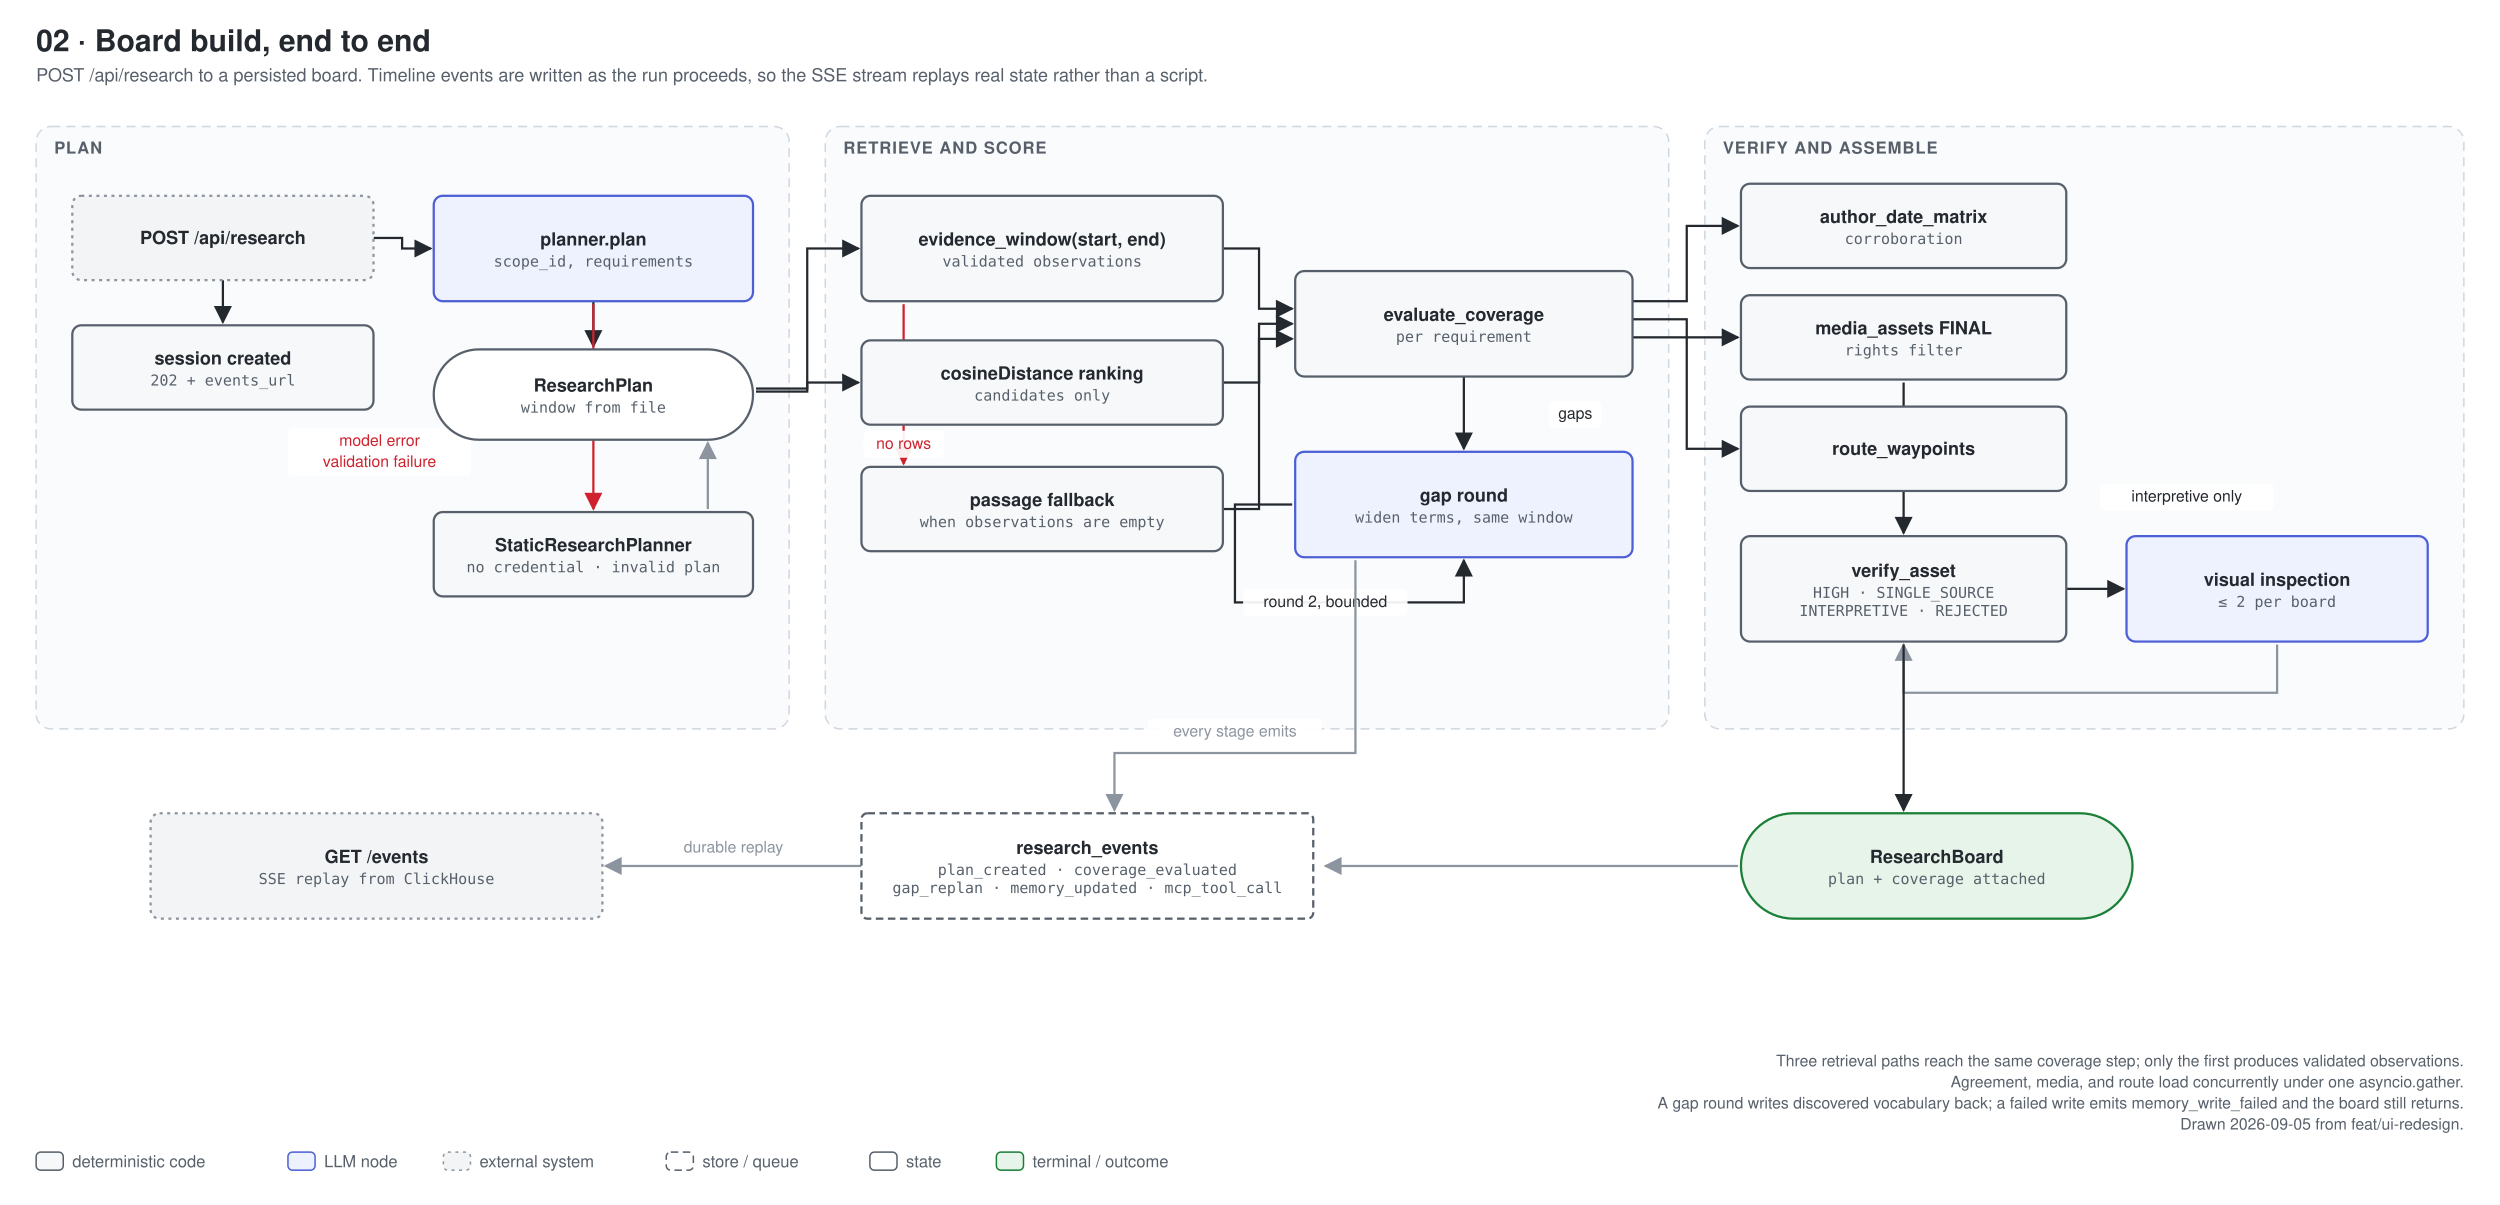
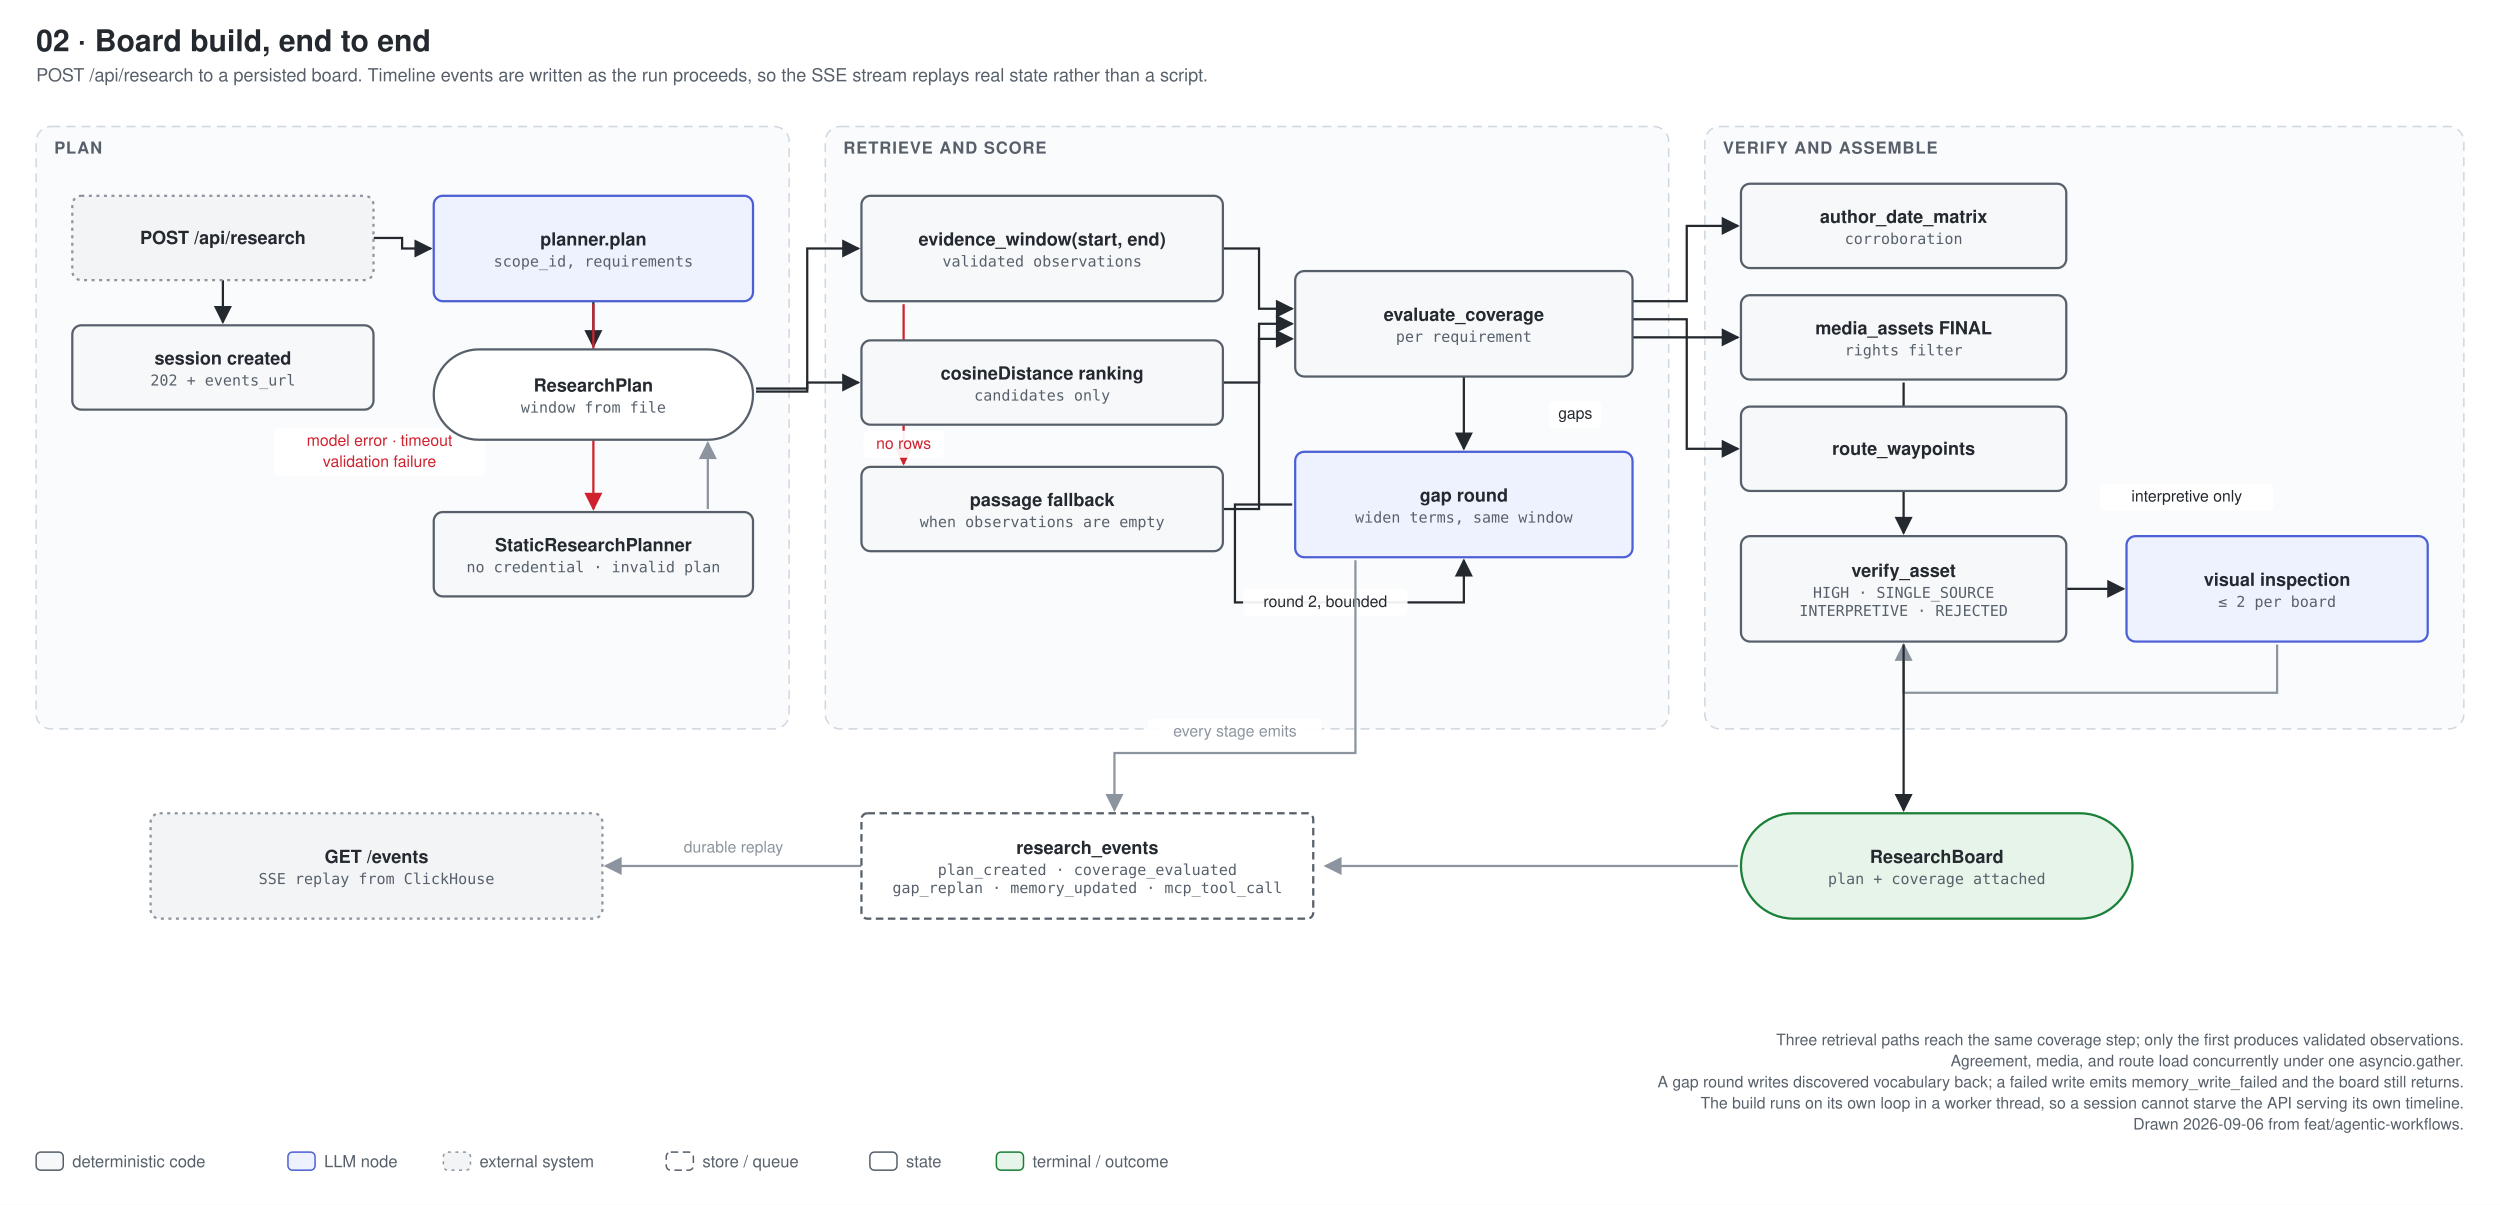
<svg xmlns="http://www.w3.org/2000/svg" viewBox="0 0 1660 800" width="1660" height="800" font-family="-apple-system, BlinkMacSystemFont, 'Segoe UI', Helvetica, Arial, sans-serif" font-size="12" role="img" aria-label="02 · Board build, end to end">
  <defs>
    <marker id="arrow" viewBox="0 0 10 10" refX="9" refY="5" markerWidth="8" markerHeight="8" orient="auto-start-reverse">
      <path d="M0,0 L10,5 L0,10 z" fill="#24292f" />
    </marker>
    <marker id="arrow-muted" viewBox="0 0 10 10" refX="9" refY="5" markerWidth="8" markerHeight="8" orient="auto-start-reverse">
      <path d="M0,0 L10,5 L0,10 z" fill="#8c959f" />
    </marker>
    <marker id="arrow-red" viewBox="0 0 10 10" refX="9" refY="5" markerWidth="8" markerHeight="8" orient="auto-start-reverse">
      <path d="M0,0 L10,5 L0,10 z" fill="#cf222e" />
    </marker>
  </defs>
  <rect width="1660" height="800" fill="#ffffff" />
  <text x="24" y="34" font-size="20" font-weight="600" fill="#24292f">02 · Board build, end to end</text>
  <text x="24" y="54" font-size="12" fill="#57606a">POST /api/research to a persisted board. Timeline events are written as the run proceeds, so the SSE stream replays real state rather than a script.</text>
  <rect x="24" y="84" width="500" height="400" rx="10" fill="#fafbfc" stroke="#d0d7de" stroke-dasharray="6 4" />
  <text x="36" y="102" font-size="11" font-weight="600" fill="#57606a" letter-spacing="0.06em">PLAN</text>
  <rect x="548" y="84" width="560" height="400" rx="10" fill="#fafbfc" stroke="#d0d7de" stroke-dasharray="6 4" />
  <text x="560" y="102" font-size="11" font-weight="600" fill="#57606a" letter-spacing="0.06em">RETRIEVE AND SCORE</text>
  <rect x="1132" y="84" width="504" height="400" rx="10" fill="#fafbfc" stroke="#d0d7de" stroke-dasharray="6 4" />
  <text x="1144" y="102" font-size="11" font-weight="600" fill="#57606a" letter-spacing="0.06em">VERIFY AND ASSEMBLE</text>
  <path d="M148,186 L148,214" fill="none" stroke="#24292f" stroke-width="1.5" marker-end="url(#arrow)" />
  <path d="M248,158 L267,158 L267,165 L286,165" fill="none" stroke="#24292f" stroke-width="1.5" marker-end="url(#arrow)" />
  <path d="M394,200 L394,230" fill="none" stroke="#24292f" stroke-width="1.5" marker-end="url(#arrow)" />
  <path d="M394,202 L394,338" fill="none" stroke="#cf222e" stroke-width="1.5" marker-end="url(#arrow-red)" />
-   <rect x="191.2" y="284" width="121.6" height="32" rx="3" fill="#ffffff" fill-opacity="0.92" />
-   <text x="252" y="296" text-anchor="middle" font-size="10.5" fill="#cf222e">model error</text>
+   <rect x="181.9" y="284" width="140.2" height="32" rx="3" fill="#ffffff" fill-opacity="0.92" />
+   <text x="252" y="296" text-anchor="middle" font-size="10.5" fill="#cf222e">model error · timeout</text>
  <text x="252" y="310" text-anchor="middle" font-size="10.5" fill="#cf222e">validation failure</text>
  <path d="M470,338 L470,294" fill="none" stroke="#8c959f" stroke-width="1.5" marker-end="url(#arrow-muted)" />
  <path d="M502,258 L536,258 L536,165 L570,165" fill="none" stroke="#24292f" stroke-width="1.5" marker-end="url(#arrow)" />
  <path d="M502,260 L536,260 L536,254 L570,254" fill="none" stroke="#24292f" stroke-width="1.5" marker-end="url(#arrow)" />
  <path d="M812,165 L836,165 L836,205 L858,205" fill="none" stroke="#24292f" stroke-width="1.5" marker-end="url(#arrow)" />
  <path d="M812,254 L836,254 L836,215 L858,215" fill="none" stroke="#24292f" stroke-width="1.5" marker-end="url(#arrow)" />
  <path d="M600,202 L600,308" fill="none" stroke="#cf222e" stroke-width="1.5" marker-end="url(#arrow-red)" />
  <rect x="573.3" y="286" width="53.4" height="18" rx="3" fill="#ffffff" fill-opacity="0.92" />
  <text x="600" y="298" text-anchor="middle" font-size="10.5" fill="#cf222e">no rows</text>
  <path d="M812,338 L836,338 L836,225 L858,225" fill="none" stroke="#24292f" stroke-width="1.5" marker-end="url(#arrow)" />
  <path d="M972,250 L972,298" fill="none" stroke="#24292f" stroke-width="1.5" marker-end="url(#arrow)" />
  <rect x="1028.6" y="266" width="34.8" height="18" rx="3" fill="#ffffff" fill-opacity="0.92" />
  <text x="1046" y="278" text-anchor="middle" font-size="10.5" fill="#24292f">gaps</text>
  <path d="M858,335 L820,335 L820,400 L972,400 L972,372" fill="none" stroke="#24292f" stroke-width="1.5" marker-end="url(#arrow)" />
  <rect x="825.4" y="391" width="109.2" height="18" rx="3" fill="#ffffff" fill-opacity="0.92" />
  <text x="880" y="403" text-anchor="middle" font-size="10.5" fill="#24292f">round 2, bounded</text>
  <path d="M1084,200 L1120,200 L1120,150 L1154,150" fill="none" stroke="#24292f" stroke-width="1.5" marker-end="url(#arrow)" />
  <path d="M1084,212 L1120,212 L1120,224 L1154,224" fill="none" stroke="#24292f" stroke-width="1.5" marker-end="url(#arrow)" />
  <path d="M1084,224 L1120,224 L1120,298 L1154,298" fill="none" stroke="#24292f" stroke-width="1.5" marker-end="url(#arrow)" />
  <path d="M1264,254 L1264,354" fill="none" stroke="#24292f" stroke-width="1.5" marker-end="url(#arrow)" />
  <path d="M1372,391 L1410,391" fill="none" stroke="#24292f" stroke-width="1.5" marker-end="url(#arrow)" />
  <rect x="1394.3" y="321" width="115.4" height="18" rx="3" fill="#ffffff" fill-opacity="0.92" />
  <text x="1452" y="333" text-anchor="middle" font-size="10.5" fill="#24292f">interpretive only</text>
  <path d="M1512,428 L1512,460 L1264,460 L1264,428" fill="none" stroke="#8c959f" stroke-width="1.5" marker-end="url(#arrow-muted)" />
  <path d="M1264,428 L1264,538" fill="none" stroke="#24292f" stroke-width="1.5" marker-end="url(#arrow)" />
  <path d="M900,372 L900,500 L740,500 L740,538" fill="none" stroke="#8c959f" stroke-width="1.5" marker-end="url(#arrow-muted)" />
  <rect x="762.3" y="477" width="115.4" height="18" rx="3" fill="#ffffff" fill-opacity="0.92" />
  <text x="820" y="489" text-anchor="middle" font-size="10.5" fill="#8c959f">every stage emits</text>
  <path d="M572,575 L402,575" fill="none" stroke="#8c959f" stroke-width="1.5" marker-end="url(#arrow-muted)" />
  <rect x="438.6" y="554" width="96.8" height="18" rx="3" fill="#ffffff" fill-opacity="0.92" />
  <text x="487" y="566" text-anchor="middle" font-size="10.5" fill="#8c959f">durable replay</text>
  <path d="M1154,575 L880,575" fill="none" stroke="#8c959f" stroke-width="1.5" marker-end="url(#arrow-muted)" />
  <rect x="48" y="130" width="200" height="56" rx="6" fill="#f3f4f6" stroke="#8c959f" stroke-width="1.5" stroke-dasharray="2 3" />
  <text x="148" y="162.0" text-anchor="middle" font-size="12.0" font-weight="600" fill="#24292f">POST /api/research</text>
  <rect x="48" y="216" width="200" height="56" rx="6" fill="#f6f8fa" stroke="#57606a" stroke-width="1.5" />
  <text x="148" y="242.0" text-anchor="middle" font-size="12.0" font-weight="600" fill="#24292f">session created</text>
  <text x="148" y="256.0" text-anchor="middle" font-size="10.0" fill="#57606a" font-family="ui-monospace, SFMono-Regular, Menlo, monospace">202 + events_url</text>
  <rect x="288" y="130" width="212" height="70" rx="6" fill="#eef2ff" stroke="#4c5fd5" stroke-width="1.5" />
  <text x="394" y="163.0" text-anchor="middle" font-size="12.0" font-weight="600" fill="#24292f">planner.plan</text>
  <text x="394" y="177.0" text-anchor="middle" font-size="10.0" fill="#57606a" font-family="ui-monospace, SFMono-Regular, Menlo, monospace">scope_id, requirements</text>
  <rect x="288" y="232" width="212" height="60" rx="30" fill="#ffffff" stroke="#57606a" stroke-width="1.5" />
  <text x="394" y="260.0" text-anchor="middle" font-size="12.0" font-weight="600" fill="#24292f">ResearchPlan</text>
  <text x="394" y="274.0" text-anchor="middle" font-size="10.0" fill="#57606a" font-family="ui-monospace, SFMono-Regular, Menlo, monospace">window from file</text>
  <rect x="288" y="340" width="212" height="56" rx="6" fill="#f6f8fa" stroke="#57606a" stroke-width="1.5" />
  <text x="394" y="366.0" text-anchor="middle" font-size="12.0" font-weight="600" fill="#24292f">StaticResearchPlanner</text>
  <text x="394" y="380.0" text-anchor="middle" font-size="10.0" fill="#57606a" font-family="ui-monospace, SFMono-Regular, Menlo, monospace">no credential · invalid plan</text>
  <rect x="572" y="130" width="240" height="70" rx="6" fill="#f6f8fa" stroke="#57606a" stroke-width="1.5" />
  <text x="692" y="163.0" text-anchor="middle" font-size="12.0" font-weight="600" fill="#24292f">evidence_window(start, end)</text>
  <text x="692" y="177.0" text-anchor="middle" font-size="10.0" fill="#57606a" font-family="ui-monospace, SFMono-Regular, Menlo, monospace">validated observations</text>
  <rect x="572" y="226" width="240" height="56" rx="6" fill="#f6f8fa" stroke="#57606a" stroke-width="1.5" />
  <text x="692" y="252.0" text-anchor="middle" font-size="12.0" font-weight="600" fill="#24292f">cosineDistance ranking</text>
  <text x="692" y="266.0" text-anchor="middle" font-size="10.0" fill="#57606a" font-family="ui-monospace, SFMono-Regular, Menlo, monospace">candidates only</text>
  <rect x="572" y="310" width="240" height="56" rx="6" fill="#f6f8fa" stroke="#57606a" stroke-width="1.5" />
  <text x="692" y="336.0" text-anchor="middle" font-size="12.0" font-weight="600" fill="#24292f">passage fallback</text>
  <text x="692" y="350.0" text-anchor="middle" font-size="10.0" fill="#57606a" font-family="ui-monospace, SFMono-Regular, Menlo, monospace">when observations are empty</text>
  <rect x="860" y="180" width="224" height="70" rx="6" fill="#f6f8fa" stroke="#57606a" stroke-width="1.5" />
  <text x="972" y="213.0" text-anchor="middle" font-size="12.0" font-weight="600" fill="#24292f">evaluate_coverage</text>
  <text x="972" y="227.0" text-anchor="middle" font-size="10.0" fill="#57606a" font-family="ui-monospace, SFMono-Regular, Menlo, monospace">per requirement</text>
  <rect x="860" y="300" width="224" height="70" rx="6" fill="#eef2ff" stroke="#4c5fd5" stroke-width="1.5" />
  <text x="972" y="333.0" text-anchor="middle" font-size="12.0" font-weight="600" fill="#24292f">gap round</text>
  <text x="972" y="347.0" text-anchor="middle" font-size="10.0" fill="#57606a" font-family="ui-monospace, SFMono-Regular, Menlo, monospace">widen terms, same window</text>
  <rect x="1156" y="122" width="216" height="56" rx="6" fill="#f6f8fa" stroke="#57606a" stroke-width="1.5" />
  <text x="1264" y="148.0" text-anchor="middle" font-size="12.0" font-weight="600" fill="#24292f">author_date_matrix</text>
  <text x="1264" y="162.0" text-anchor="middle" font-size="10.0" fill="#57606a" font-family="ui-monospace, SFMono-Regular, Menlo, monospace">corroboration</text>
  <rect x="1156" y="196" width="216" height="56" rx="6" fill="#f6f8fa" stroke="#57606a" stroke-width="1.5" />
  <text x="1264" y="222.0" text-anchor="middle" font-size="12.0" font-weight="600" fill="#24292f">media_assets FINAL</text>
  <text x="1264" y="236.0" text-anchor="middle" font-size="10.0" fill="#57606a" font-family="ui-monospace, SFMono-Regular, Menlo, monospace">rights filter</text>
  <rect x="1156" y="270" width="216" height="56" rx="6" fill="#f6f8fa" stroke="#57606a" stroke-width="1.5" />
  <text x="1264" y="302.0" text-anchor="middle" font-size="12.0" font-weight="600" fill="#24292f">route_waypoints</text>
  <rect x="1156" y="356" width="216" height="70" rx="6" fill="#f6f8fa" stroke="#57606a" stroke-width="1.5" />
  <text x="1264" y="383.0" text-anchor="middle" font-size="12.0" font-weight="600" fill="#24292f">verify_asset</text>
  <text x="1264" y="397.0" text-anchor="middle" font-size="10.0" fill="#57606a" font-family="ui-monospace, SFMono-Regular, Menlo, monospace">HIGH · SINGLE_SOURCE</text>
  <text x="1264" y="409.0" text-anchor="middle" font-size="10.0" fill="#57606a" font-family="ui-monospace, SFMono-Regular, Menlo, monospace">INTERPRETIVE · REJECTED</text>
  <rect x="1412" y="356" width="200" height="70" rx="6" fill="#eef2ff" stroke="#4c5fd5" stroke-width="1.5" />
  <text x="1512" y="389.0" text-anchor="middle" font-size="12.0" font-weight="600" fill="#24292f">visual inspection</text>
  <text x="1512" y="403.0" text-anchor="middle" font-size="10.0" fill="#57606a" font-family="ui-monospace, SFMono-Regular, Menlo, monospace">≤ 2 per board</text>
  <rect x="1156" y="540" width="260" height="70" rx="35" fill="#e6f4ea" stroke="#1a7f37" stroke-width="1.5" />
  <text x="1286" y="573.0" text-anchor="middle" font-size="12.0" font-weight="600" fill="#24292f">ResearchBoard</text>
  <text x="1286" y="587.0" text-anchor="middle" font-size="10.0" fill="#57606a" font-family="ui-monospace, SFMono-Regular, Menlo, monospace">plan + coverage attached</text>
  <rect x="572" y="540" width="300" height="70" rx="4" fill="#ffffff" stroke="#57606a" stroke-width="1.5" stroke-dasharray="5 3" />
  <text x="722" y="567.0" text-anchor="middle" font-size="12.0" font-weight="600" fill="#24292f">research_events</text>
  <text x="722" y="581.0" text-anchor="middle" font-size="10.0" fill="#57606a" font-family="ui-monospace, SFMono-Regular, Menlo, monospace">plan_created · coverage_evaluated</text>
  <text x="722" y="593.0" text-anchor="middle" font-size="10.0" fill="#57606a" font-family="ui-monospace, SFMono-Regular, Menlo, monospace">gap_replan · memory_updated · mcp_tool_call</text>
  <rect x="100" y="540" width="300" height="70" rx="6" fill="#f3f4f6" stroke="#8c959f" stroke-width="1.5" stroke-dasharray="2 3" />
  <text x="250" y="573.0" text-anchor="middle" font-size="12.0" font-weight="600" fill="#24292f">GET /events</text>
  <text x="250" y="587.0" text-anchor="middle" font-size="10.0" fill="#57606a" font-family="ui-monospace, SFMono-Regular, Menlo, monospace">SSE replay from ClickHouse</text>
  <rect x="24" y="765" width="18" height="12" rx="3" fill="#f6f8fa" stroke="#57606a" />
  <text x="48" y="775" font-size="11" fill="#57606a">deterministic code</text>
  <rect x="191.2" y="765" width="18" height="12" rx="3" fill="#eef2ff" stroke="#4c5fd5" />
  <text x="215.2" y="775" font-size="11" fill="#57606a">LLM node</text>
  <rect x="294.4" y="765" width="18" height="12" rx="3" fill="#f3f4f6" stroke="#8c959f" stroke-dasharray="2 3" />
  <text x="318.4" y="775" font-size="11" fill="#57606a">external system</text>
  <rect x="442.4" y="765" width="18" height="12" rx="3" fill="#ffffff" stroke="#57606a" stroke-dasharray="5 3" />
  <text x="466.4" y="775" font-size="11" fill="#57606a">store / queue</text>
  <rect x="577.6" y="765" width="18" height="12" rx="3" fill="#ffffff" stroke="#57606a" />
  <text x="601.6" y="775" font-size="11" fill="#57606a">state</text>
  <rect x="661.6" y="765" width="18" height="12" rx="3" fill="#e6f4ea" stroke="#1a7f37" />
  <text x="685.6" y="775" font-size="11" fill="#57606a">terminal / outcome</text>
-   <text x="1636" y="708" text-anchor="end" font-size="10.5" fill="#57606a">Three retrieval paths reach the same coverage step; only the first produces validated observations.</text>
-   <text x="1636" y="722" text-anchor="end" font-size="10.5" fill="#57606a">Agreement, media, and route load concurrently under one asyncio.gather.</text>
-   <text x="1636" y="736" text-anchor="end" font-size="10.5" fill="#57606a">A gap round writes discovered vocabulary back; a failed write emits memory_write_failed and the board still returns.</text>
-   <text x="1636" y="750" text-anchor="end" font-size="10.5" fill="#57606a">Drawn 2026-09-05 from feat/ui-redesign.</text>
+   <text x="1636" y="694" text-anchor="end" font-size="10.5" fill="#57606a">Three retrieval paths reach the same coverage step; only the first produces validated observations.</text>
+   <text x="1636" y="708" text-anchor="end" font-size="10.5" fill="#57606a">Agreement, media, and route load concurrently under one asyncio.gather.</text>
+   <text x="1636" y="722" text-anchor="end" font-size="10.5" fill="#57606a">A gap round writes discovered vocabulary back; a failed write emits memory_write_failed and the board still returns.</text>
+   <text x="1636" y="736" text-anchor="end" font-size="10.5" fill="#57606a">The build runs on its own loop in a worker thread, so a session cannot starve the API serving its own timeline.</text>
+   <text x="1636" y="750" text-anchor="end" font-size="10.5" fill="#57606a">Drawn 2026-09-06 from feat/agentic-workflows.</text>
</svg>
